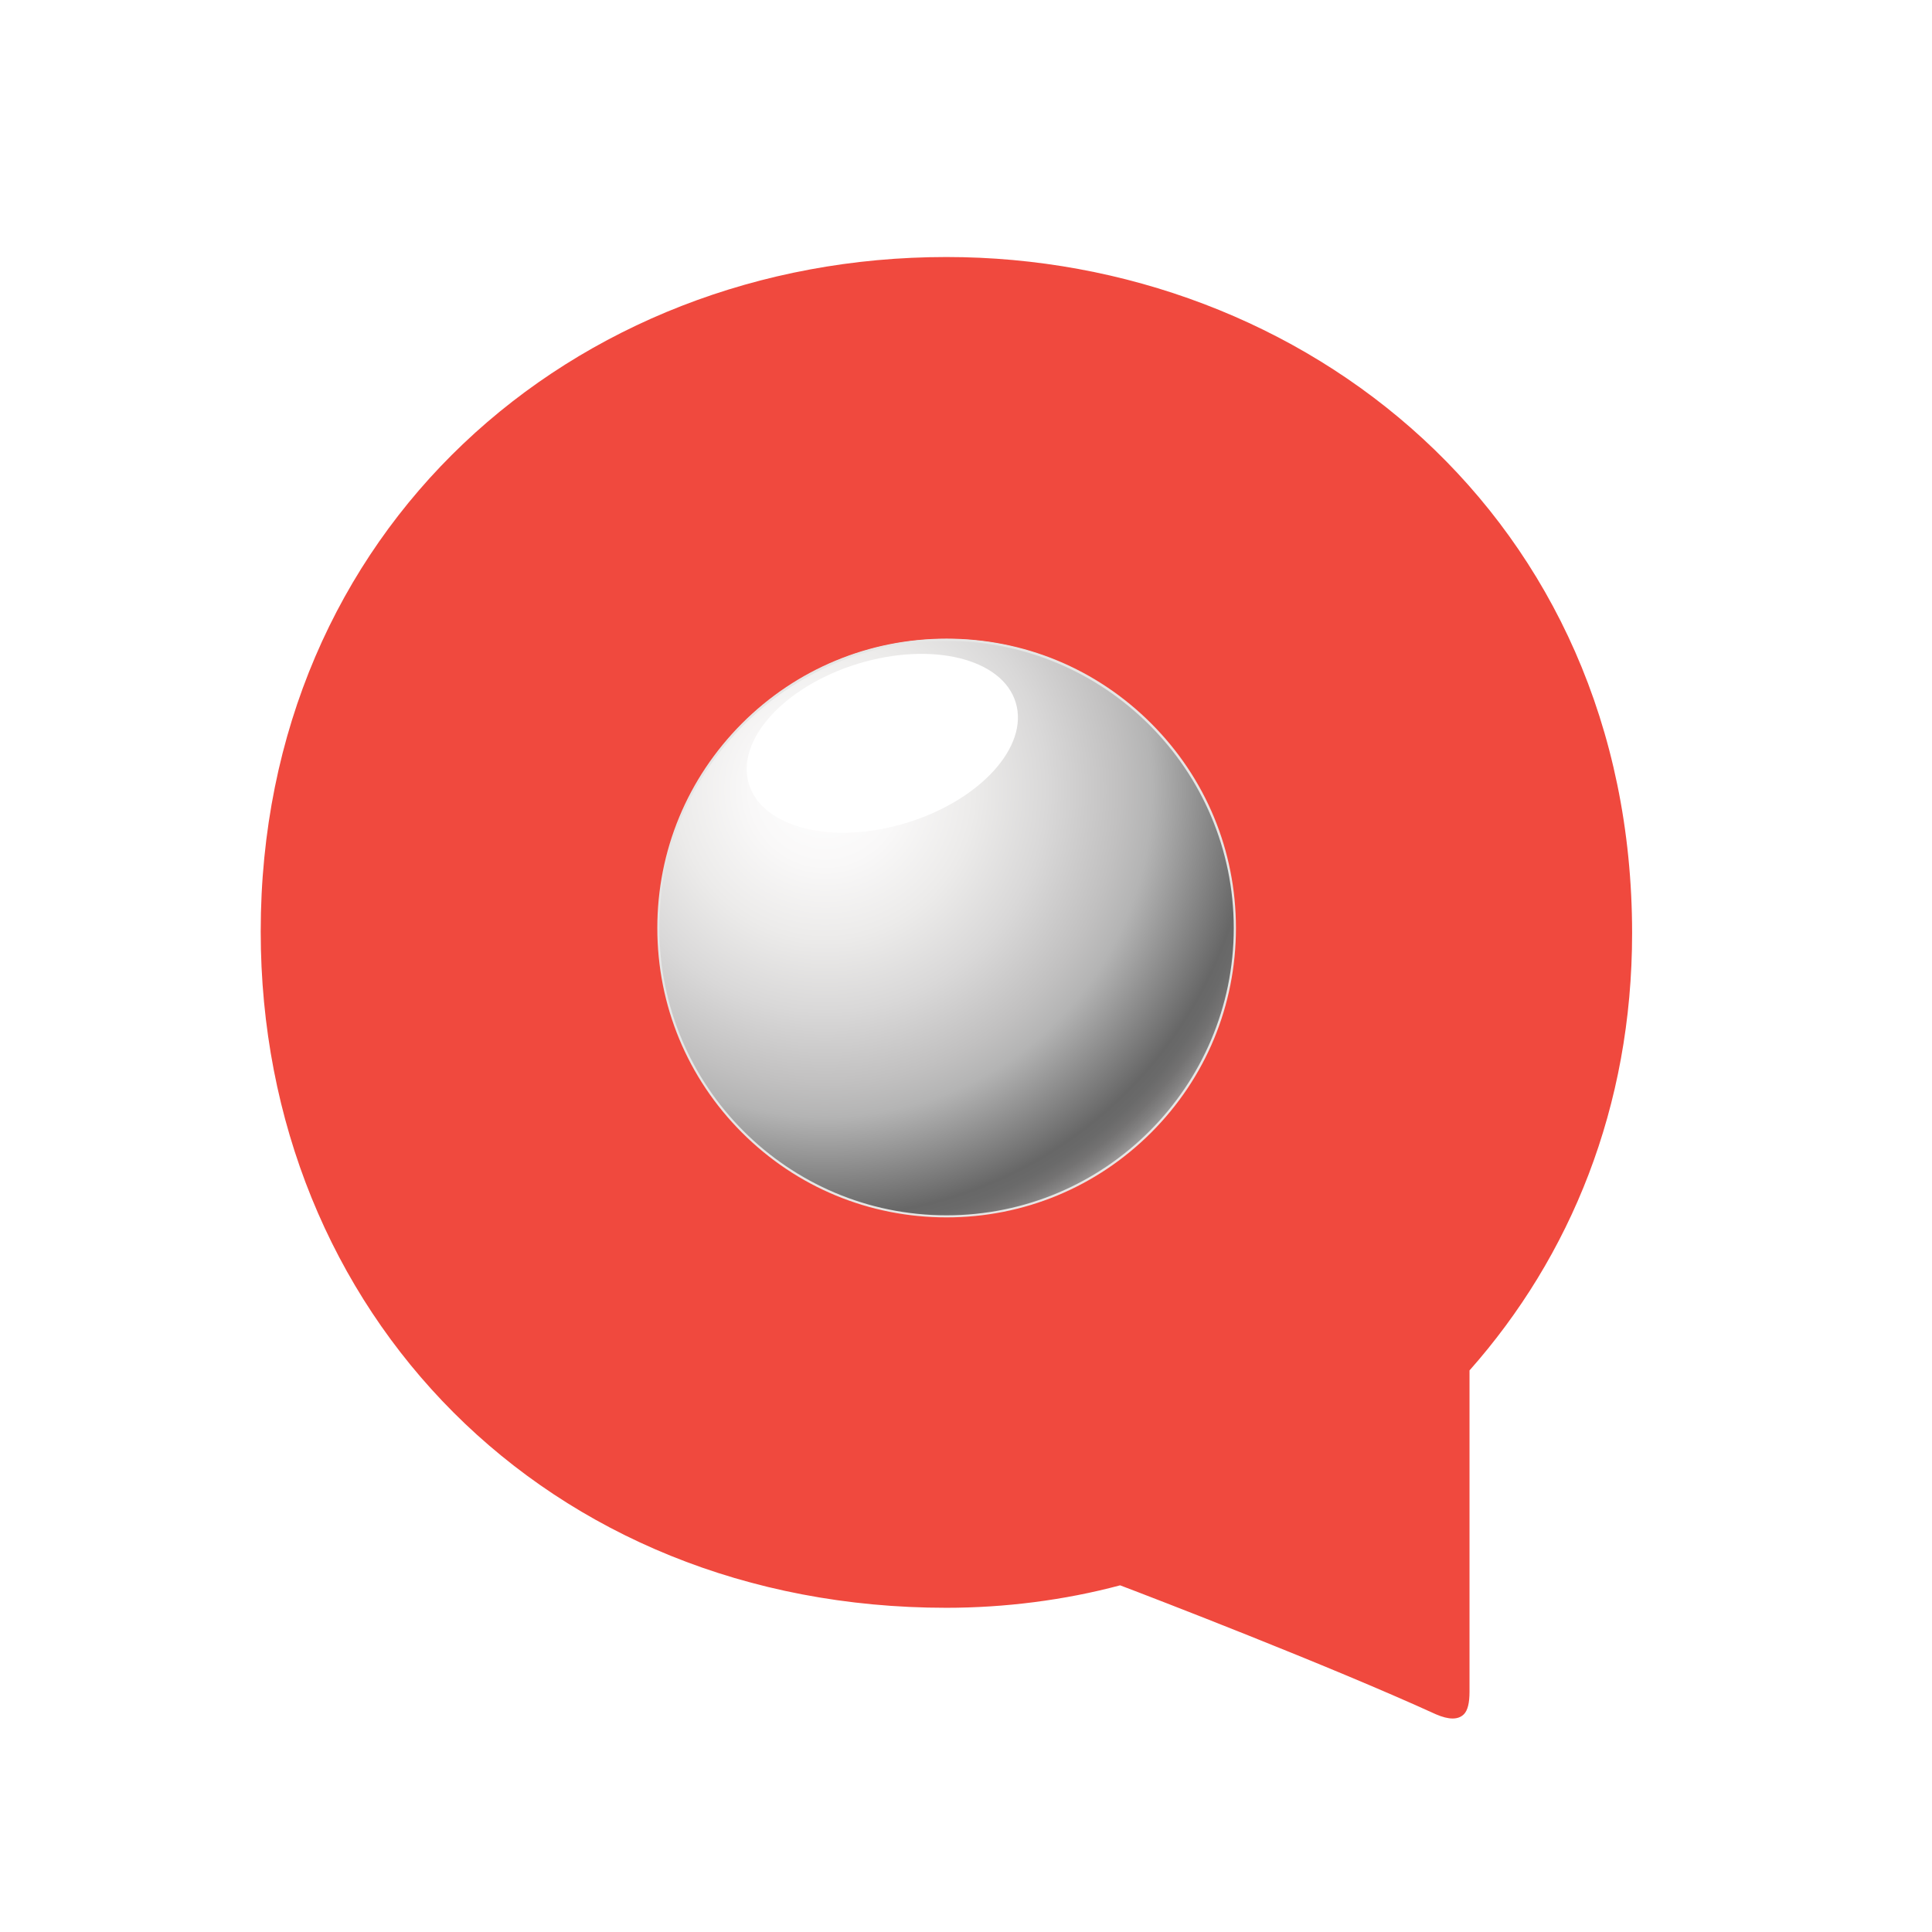
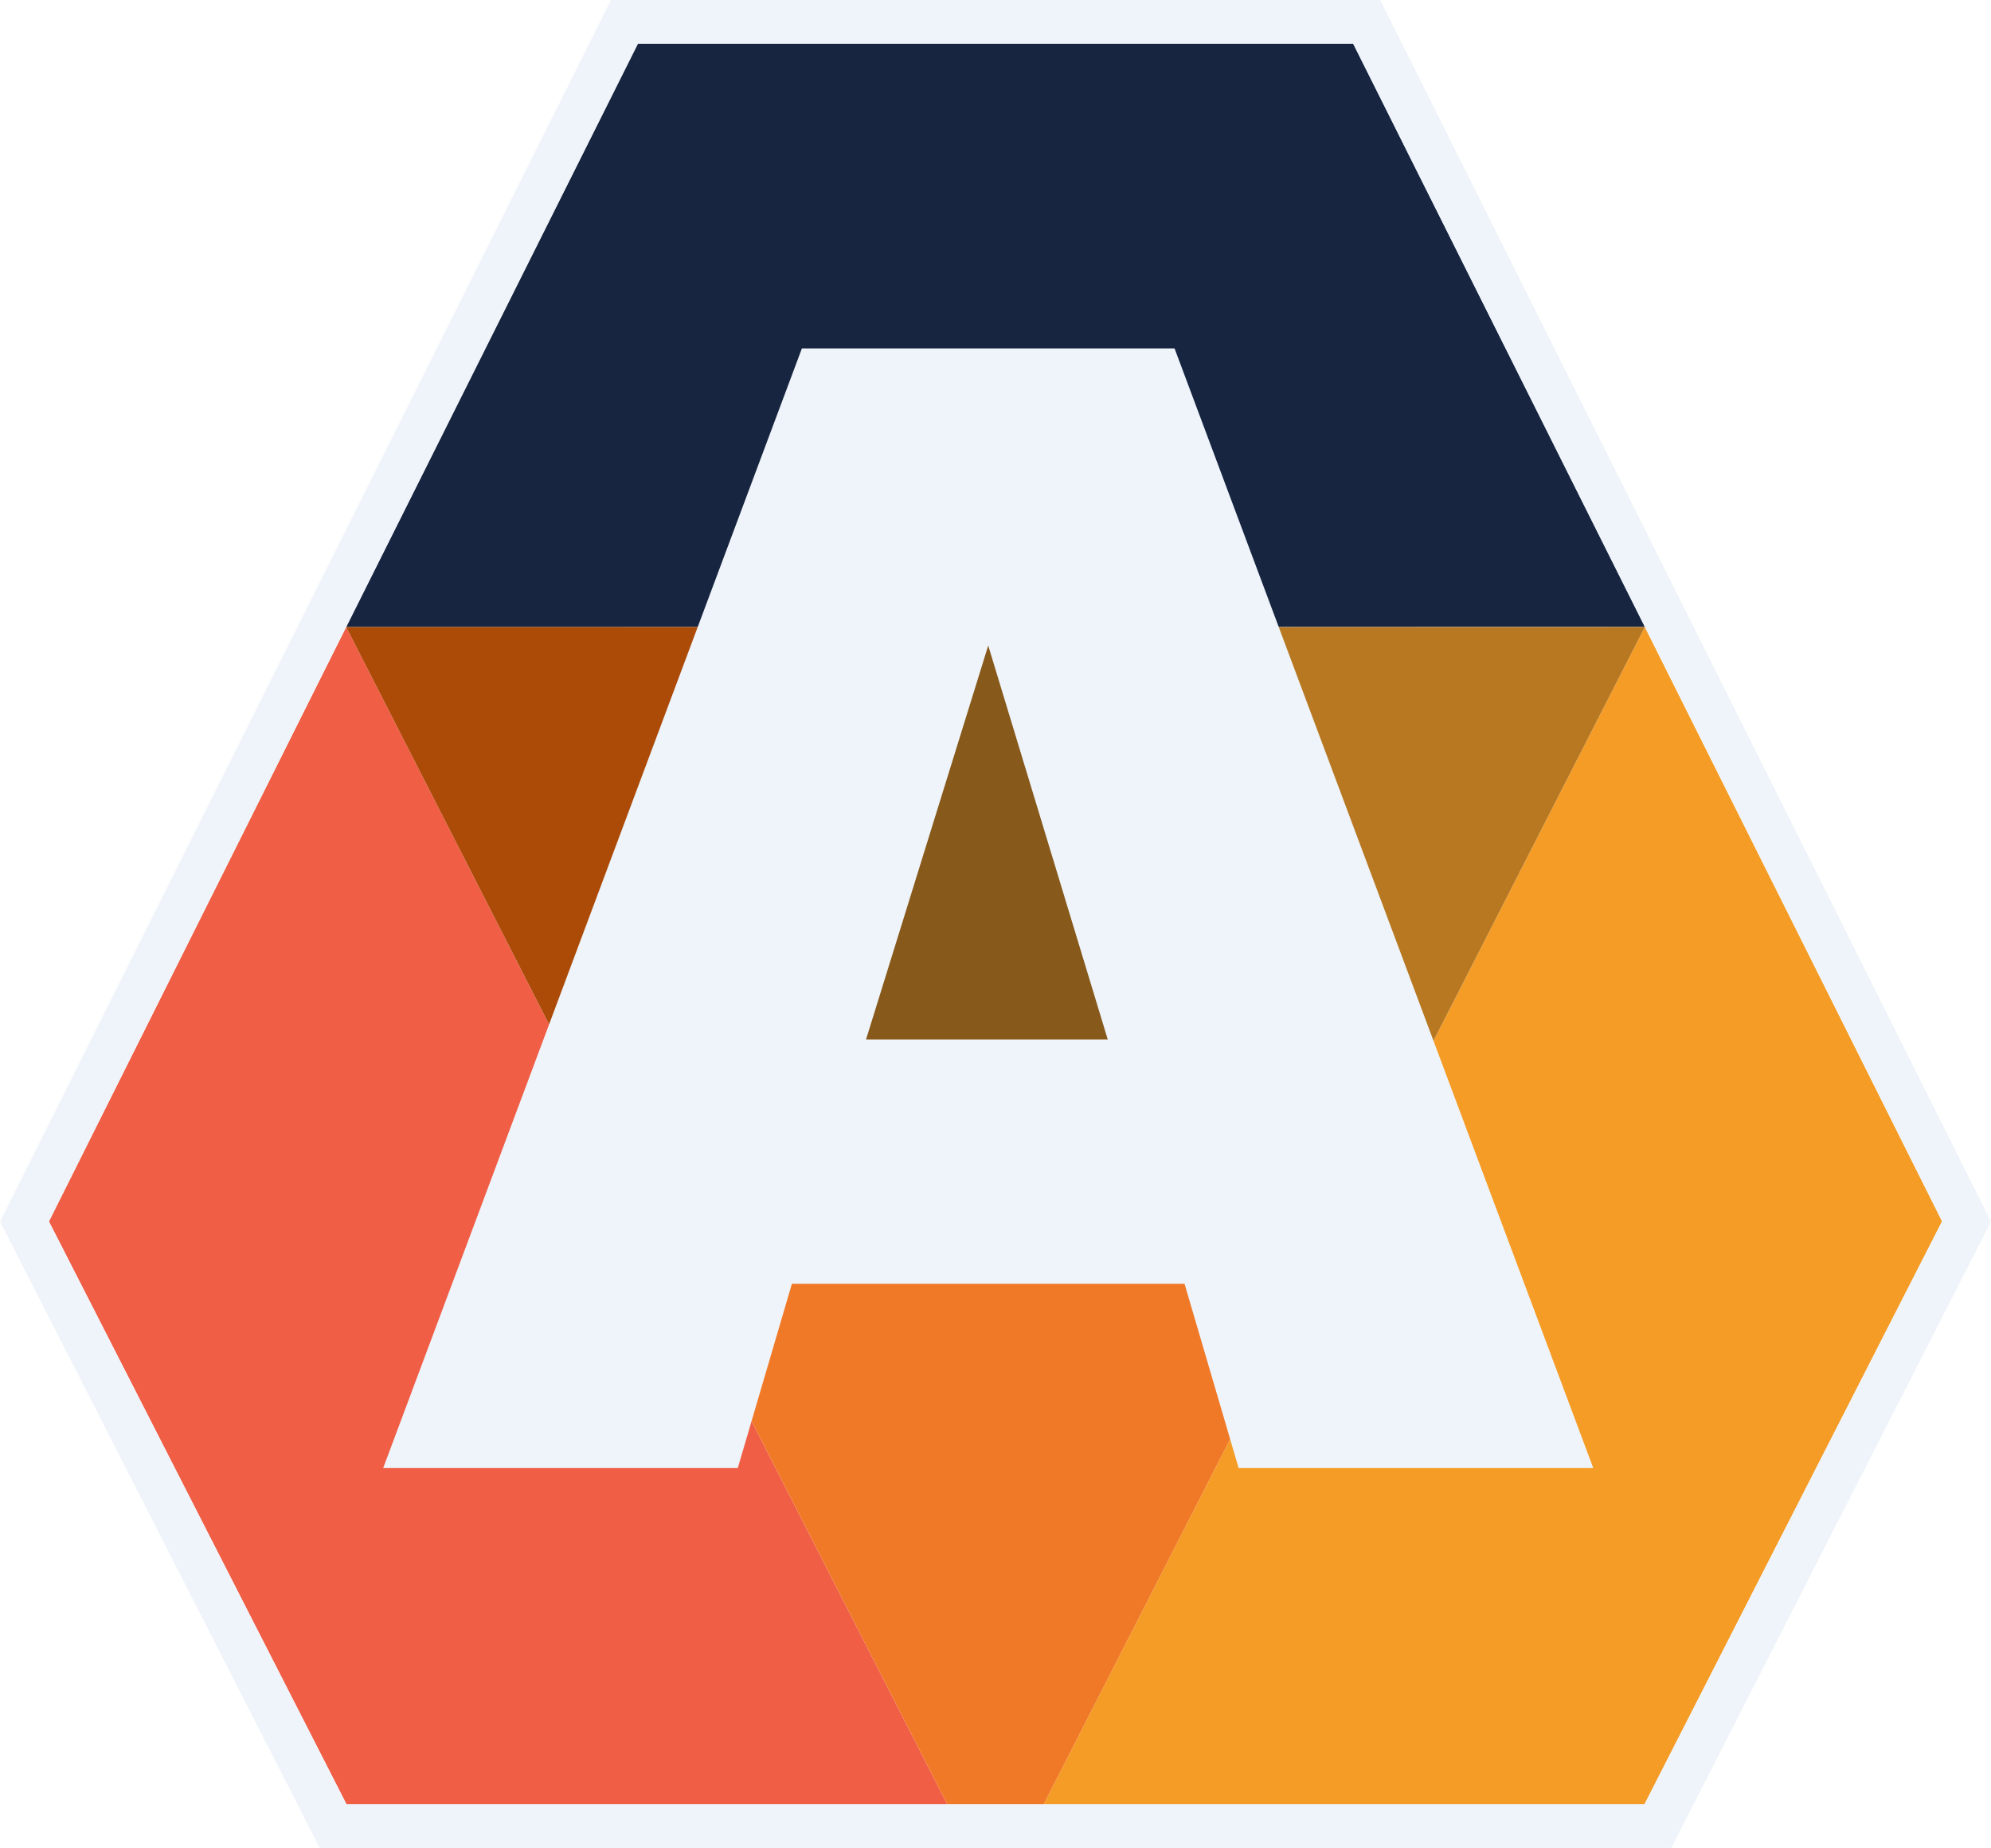
- <svg xmlns="http://www.w3.org/2000/svg" width="178" height="178" version="1.1" id="Layer_1" x="0px" y="0px" viewBox="0 0 178 178" style="enable-background:new 0 0 178 178;" xml:space="preserve">
-   <style type="text/css">
- 	.st0{fill:#F0493E;}
- 	.st1{fill:#4E4E4E;}
- 	.st2{fill:url(#SVGID_1_);}
- 	.st3{fill:#F2F2F2;}
- 	.st4{filter:url(#Adobe_OpacityMaskFilter);}
- 	.st5{filter:url(#Adobe_OpacityMaskFilter_1_);}
- 	.st6{mask:url(#SVGID_2_);fill:url(#SVGID_3_);}
- 	.st7{fill:url(#SVGID_4_);}
- 	.st8{filter:url(#Adobe_OpacityMaskFilter_2_);}
- 	.st9{filter:url(#Adobe_OpacityMaskFilter_3_);}
- 	.st10{mask:url(#SVGID_5_);fill:url(#SVGID_6_);}
- 	.st11{fill:url(#SVGID_7_);}
- 	.st12{filter:url(#Adobe_OpacityMaskFilter_4_);}
- 	.st13{filter:url(#Adobe_OpacityMaskFilter_5_);}
- 	.st14{mask:url(#SVGID_8_);fill:url(#SVGID_9_);}
- 	.st15{fill:url(#SVGID_10_);}
- 	.st16{fill:#E6E6E5;}
- </style>
-   <path class="st0" d="M150.37,85.98c0,16.01-5.68,29.78-14.98,40.28v29.61c0,1.03-0.17,1.72-0.52,2.07c-0.52,0.52-1.38,0.52-2.58,0  c-9.81-4.48-26.34-10.84-29.09-11.88c-5.16,1.38-10.67,2.07-16.01,2.07c-36.84,0-63.17-27.2-63.17-62.31  c0-37.01,28.75-62.14,63.17-62.14C120.07,23.67,150.37,47.6,150.37,85.98z" />
-   <g id="Sphere">
-     <g>
-       <g>
-         <ellipse class="st1" cx="87.21" cy="108.88" rx="6.58" ry="2.61" />
+ <svg xmlns="http://www.w3.org/2000/svg" viewBox="0 0 455.75 423.11">
+   <defs>
+     <style>.cls-1{fill:#f05e46;}.cls-2{fill:#172540;}.cls-3{fill:#f59c26;}.cls-4{fill:#ac4a07;}.cls-5{fill:#b77821;}.cls-6{fill:#f07927;}.cls-7{fill:#87591b;}.cls-8{fill:#eff4fa;}</style>
+   </defs>
+   <g id="Calque_2" data-name="Calque 2">
+     <g id="Sigle_fond_sombre" data-name="Sigle fond sombre">
+       <polygon id="Principale_Rouge" data-name="Principale Rouge" class="cls-1" points="79.24 143.57 216.83 413.11 79.31 413.11 11.2 279.66 79.24 143.57" />
+       <polygon id="Principale_Bleu" data-name="Principale Bleu" class="cls-2" points="146.03 10 79.24 143.57 376.54 143.53 309.75 10 146.03 10" />
+       <polygon id="Principale_Jaune" data-name="Principale Jaune" class="cls-3" points="376.51 143.56 238.92 413.09 376.44 413.09 444.55 279.64 376.51 143.56" />
+       <polygon id="Secondaire_Gauche" data-name="Secondaire Gauche" class="cls-4" points="148.03 278.32 196.94 143.57 79.24 143.57 148.03 278.32" />
+       <polygon id="Secondaire_Droite" data-name="Secondaire Droite" class="cls-5" points="307.7 278.34 376.51 143.56 258.16 143.58 307.7 278.34" />
+       <polygon id="Secondaire_Bas" data-name="Secondaire Bas" class="cls-6" points="148.03 278.32 307.7 278.34 238.92 413.09 216.83 413.11 148.03 278.32" />
+       <polygon id="Secondaire_Centre" data-name="Secondaire Centre" class="cls-7" points="196.94 143.57 258.16 143.58 307.7 278.34 148.03 278.32 196.94 143.57" />
+       <path id="A" class="cls-8" d="M268.86,79.77l95.85,256.36H283.53l-12.38-42.19H181.27l-12.39,42.19H87.71L183.56,79.77ZM198.24,238h55.33L226.21,147.8Z" />
+       <g id="Contour">
+         <path class="cls-8" d="M309.75,10l134.8,269.64L376.44,413.09l-297.13,0L11.2,279.66,146,10H309.75m6.18-10H139.85l-2.76,5.53L2.26,275.18,0,279.7l2.3,4.5L70.4,417.65l2.78,5.46h6.13l297.14,0h6.12l2.78-5.46,68.1-133.45,2.3-4.5-2.26-4.52L318.7,5.53,315.93,0Z" />
      </g>
-     </g>
-     <g>
-       <radialGradient id="SVGID_1_" cx="81.102" cy="80.618" r="38.714" gradientUnits="userSpaceOnUse">
-         <stop offset="0" style="stop-color:#FFFFFF" />
-         <stop offset="0.398" style="stop-color:#FFFFFF" />
-         <stop offset="0.791" style="stop-color:#E6E7E7" />
-         <stop offset="1" style="stop-color:#FAFBFC" />
-       </radialGradient>
-       <path class="st2" d="M113.76,85.51c0,14.67-11.89,26.56-26.56,26.56c-14.67,0-26.56-11.89-26.56-26.56    c0-14.67,11.89-26.56,26.56-26.56C101.87,58.95,113.76,70.84,113.76,85.51z" />
-       <path class="st3" d="M113.76,85.47c0,14.69-11.89,26.6-26.56,26.6c-14.67,0-26.56-11.91-26.56-26.6c0-14.69,11.89-26.6,26.56-26.6    C101.87,58.87,113.76,70.78,113.76,85.47z" />
-       <defs>
-         <filter id="Adobe_OpacityMaskFilter" filterUnits="userSpaceOnUse" x="60.65" y="58.95" width="53.12" height="53.12">
-           <feColorMatrix type="matrix" values="1 0 0 0 0  0 1 0 0 0  0 0 1 0 0  0 0 0 1 0" />
-         </filter>
-       </defs>
-       <mask maskUnits="userSpaceOnUse" x="60.65" y="58.95" width="53.12" height="53.12" id="SVGID_2_">
-         <g class="st4">
-           <defs>
-             <filter id="Adobe_OpacityMaskFilter_1_" filterUnits="userSpaceOnUse" x="60.65" y="58.95" width="53.12" height="53.12">
-               <feFlood style="flood-color:white;flood-opacity:1" result="back" />
-               <feBlend in="SourceGraphic" in2="back" mode="normal" />
-             </filter>
-           </defs>
-           <mask maskUnits="userSpaceOnUse" x="60.65" y="58.95" width="53.12" height="53.12" id="SVGID_2_">
-             <g class="st5">
- 					</g>
-           </mask>
-           <radialGradient id="SVGID_3_" cx="79.337" cy="77.721" r="37.968" gradientUnits="userSpaceOnUse">
-             <stop offset="0.068" style="stop-color:#CCCCCC" />
-             <stop offset="0.427" style="stop-color:#000000" />
-             <stop offset="0.887" style="stop-color:#4D4D4D" />
-             <stop offset="0.92" style="stop-color:#505050" />
-             <stop offset="0.951" style="stop-color:#5B5B5B" />
-             <stop offset="0.98" style="stop-color:#6E6E6E" />
-             <stop offset="1" style="stop-color:#808080" />
-           </radialGradient>
-           <path class="st6" d="M113.76,85.51c0,14.67-11.89,26.56-26.56,26.56c-14.67,0-26.56-11.89-26.56-26.56      c0-14.67,11.89-26.56,26.56-26.56C101.87,58.95,113.76,70.84,113.76,85.51z" />
-         </g>
-       </mask>
-       <radialGradient id="SVGID_4_" cx="79.337" cy="77.721" r="37.968" gradientUnits="userSpaceOnUse">
-         <stop offset="0.068" style="stop-color:#FFFFFF" />
-         <stop offset="0.427" style="stop-color:#FFFFFF" />
-         <stop offset="0.887" style="stop-color:#FFFFFF" />
-         <stop offset="0.936" style="stop-color:#F9F9F9" />
-         <stop offset="0.981" style="stop-color:#EDEDED" />
-         <stop offset="1" style="stop-color:#E6E7E7" />
-       </radialGradient>
-       <path class="st7" d="M113.76,85.51c0,14.67-11.89,26.56-26.56,26.56c-14.67,0-26.56-11.89-26.56-26.56    c0-14.67,11.89-26.56,26.56-26.56C101.87,58.95,113.76,70.84,113.76,85.51z" />
-       <defs>
-         <filter id="Adobe_OpacityMaskFilter_2_" filterUnits="userSpaceOnUse" x="60.65" y="58.95" width="53.12" height="53.12">
-           <feFlood style="flood-color:white;flood-opacity:1" result="back" />
-           <feBlend in="SourceGraphic" in2="back" mode="normal" />
-         </filter>
-       </defs>
-       <mask maskUnits="userSpaceOnUse" x="60.65" y="58.95" width="53.12" height="53.12" id="SVGID_5_">
-         <g class="st8">
-           <defs>
-             <filter id="Adobe_OpacityMaskFilter_3_" filterUnits="userSpaceOnUse" x="60.65" y="58.95" width="53.12" height="53.12">
-               <feFlood style="flood-color:white;flood-opacity:1" result="back" />
-               <feBlend in="SourceGraphic" in2="back" mode="normal" />
-             </filter>
-           </defs>
-           <mask maskUnits="userSpaceOnUse" x="60.65" y="58.95" width="53.12" height="53.12" id="SVGID_5_">
-             <g class="st9">
- 					</g>
-           </mask>
-           <radialGradient id="SVGID_6_" cx="77.615" cy="78.132" r="39.4" gradientUnits="userSpaceOnUse">
-             <stop offset="0" style="stop-color:#000000" />
-             <stop offset="0.164" style="stop-color:#030303" />
-             <stop offset="0.305" style="stop-color:#0E0E0E" />
-             <stop offset="0.439" style="stop-color:#202020" />
-             <stop offset="0.568" style="stop-color:#393939" />
-             <stop offset="0.692" style="stop-color:#595959" />
-             <stop offset="0.811" style="stop-color:#808080" />
-             <stop offset="1" style="stop-color:#B3B3B3" />
-           </radialGradient>
-           <path class="st10" d="M113.76,85.51c0,14.67-11.89,26.56-26.56,26.56c-14.67,0-26.56-11.89-26.56-26.56      c0-14.67,11.89-26.56,26.56-26.56C101.87,58.95,113.76,70.84,113.76,85.51z" />
-         </g>
-       </mask>
-       <radialGradient id="SVGID_7_" cx="76.035" cy="72.771" r="44.572" gradientUnits="userSpaceOnUse">
-         <stop offset="0" style="stop-color:#FFFFFF" />
-         <stop offset="0.156" style="stop-color:#F9F8F8" />
-         <stop offset="0.308" style="stop-color:#ECEBEA" />
-         <stop offset="0.459" style="stop-color:#D9D8D8" />
-         <stop offset="0.609" style="stop-color:#C1C0C0" />
-         <stop offset="0.676" style="stop-color:#B4B4B4" />
-         <stop offset="0.881" style="stop-color:#676767" />
-         <stop offset="0.906" style="stop-color:#6A6A6A" />
-         <stop offset="0.929" style="stop-color:#737272" />
-         <stop offset="0.952" style="stop-color:#838282" />
-         <stop offset="0.974" style="stop-color:#9C9A9A" />
-         <stop offset="0.995" style="stop-color:#C0BFBF" />
-         <stop offset="1" style="stop-color:#CCCCCC" />
-       </radialGradient>
-       <path class="st11" d="M113.76,85.51c0,14.67-11.89,26.56-26.56,26.56c-14.67,0-26.56-11.89-26.56-26.56    c0-14.67,11.89-26.56,26.56-26.56C101.87,58.95,113.76,70.84,113.76,85.51z" />
-       <defs>
-         <filter id="Adobe_OpacityMaskFilter_4_" filterUnits="userSpaceOnUse" x="68.8" y="60.25" width="24.99" height="16.47">
-           <feColorMatrix type="matrix" values="1 0 0 0 0  0 1 0 0 0  0 0 1 0 0  0 0 0 1 0" />
-         </filter>
-       </defs>
-       <mask maskUnits="userSpaceOnUse" x="68.8" y="60.25" width="24.99" height="16.47" id="SVGID_8_">
-         <g class="st12">
-           <defs>
-             <filter id="Adobe_OpacityMaskFilter_5_" filterUnits="userSpaceOnUse" x="68.8" y="60.25" width="24.99" height="16.47">
-               <feFlood style="flood-color:white;flood-opacity:1" result="back" />
-               <feBlend in="SourceGraphic" in2="back" mode="normal" />
-             </filter>
-           </defs>
-           <mask maskUnits="userSpaceOnUse" x="68.8" y="60.25" width="24.99" height="16.47" id="SVGID_8_">
-             <g class="st13">
- 					</g>
-           </mask>
-           <radialGradient id="SVGID_9_" cx="1817.975" cy="2025.586" r="18.163" gradientTransform="matrix(0.6766 -0.207 0.1234 0.4034 -1400.454 -374.2097)" gradientUnits="userSpaceOnUse">
-             <stop offset="0" style="stop-color:#FFFFFF" />
-             <stop offset="0.085" style="stop-color:#F6F6F6" />
-             <stop offset="0.221" style="stop-color:#DFDFDF" />
-             <stop offset="0.391" style="stop-color:#B9B9B9" />
-             <stop offset="0.589" style="stop-color:#848484" />
-             <stop offset="0.806" style="stop-color:#414141" />
-             <stop offset="1" style="stop-color:#000000" />
-           </radialGradient>
-           <path class="st14" d="M93.58,64.72c1.24,4.05-3.26,9.01-10.05,11.09c-6.78,2.08-13.29,0.48-14.53-3.57      c-1.24-4.05,3.26-9.01,10.05-11.09C85.84,59.08,92.35,60.67,93.58,64.72z" />
-         </g>
-       </mask>
-       <radialGradient id="SVGID_10_" cx="1817.975" cy="2025.586" r="18.163" gradientTransform="matrix(0.6766 -0.207 0.1234 0.4034 -1400.454 -374.2097)" gradientUnits="userSpaceOnUse">
-         <stop offset="0" style="stop-color:#FFFFFF" />
-         <stop offset="1" style="stop-color:#FFFFFF" />
-       </radialGradient>
-       <path class="st15" d="M93.58,64.72c1.24,4.05-3.26,9.01-10.05,11.09c-6.78,2.08-13.29,0.48-14.53-3.57    c-1.24-4.05,3.26-9.01,10.05-11.09C85.84,59.08,92.35,60.67,93.58,64.72z" />
-     </g>
-     <g>
-       <path class="st16" d="M87.21,112.16c-7.12,0-13.81-2.77-18.85-7.81c-5.03-5.03-7.8-11.73-7.8-18.85c0-7.12,2.77-13.81,7.8-18.85    c5.03-5.03,11.73-7.81,18.85-7.81c7.12,0,13.81,2.77,18.85,7.81c5.03,5.03,7.81,11.73,7.81,18.85c0,7.12-2.77,13.81-7.81,18.85    C101.02,109.39,94.32,112.16,87.21,112.16z M87.21,59.05c-14.59,0-26.46,11.87-26.46,26.46c0,14.59,11.87,26.46,26.46,26.46    c14.59,0,26.46-11.87,26.46-26.46C113.67,70.92,101.8,59.05,87.21,59.05z" />
    </g>
  </g>
</svg>
